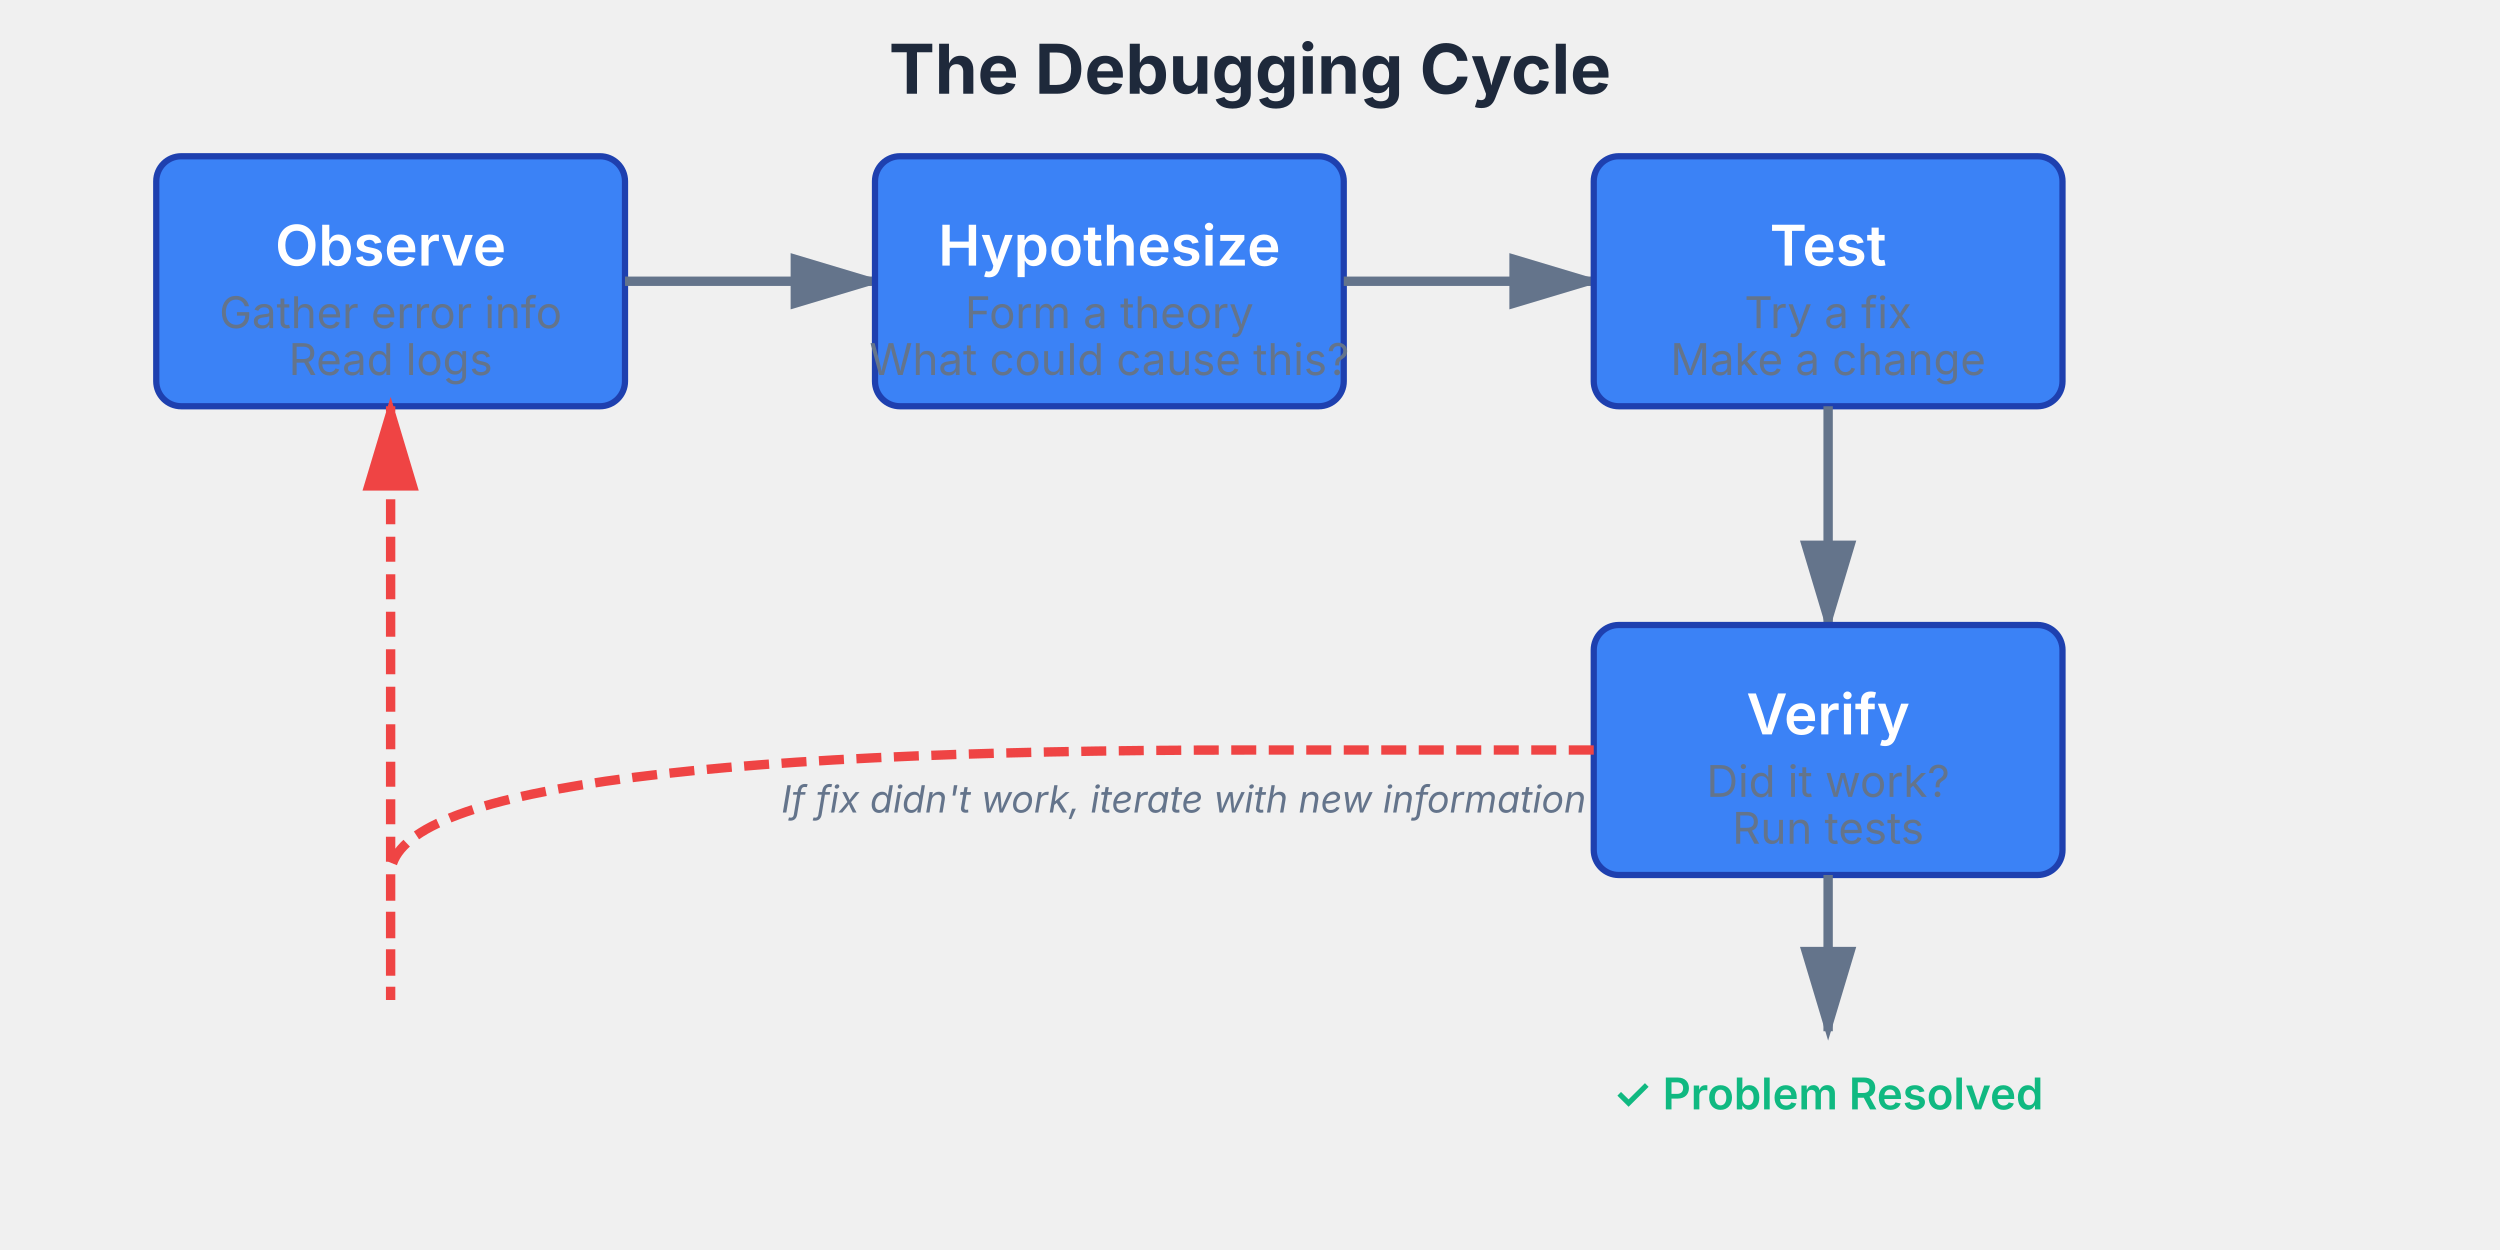
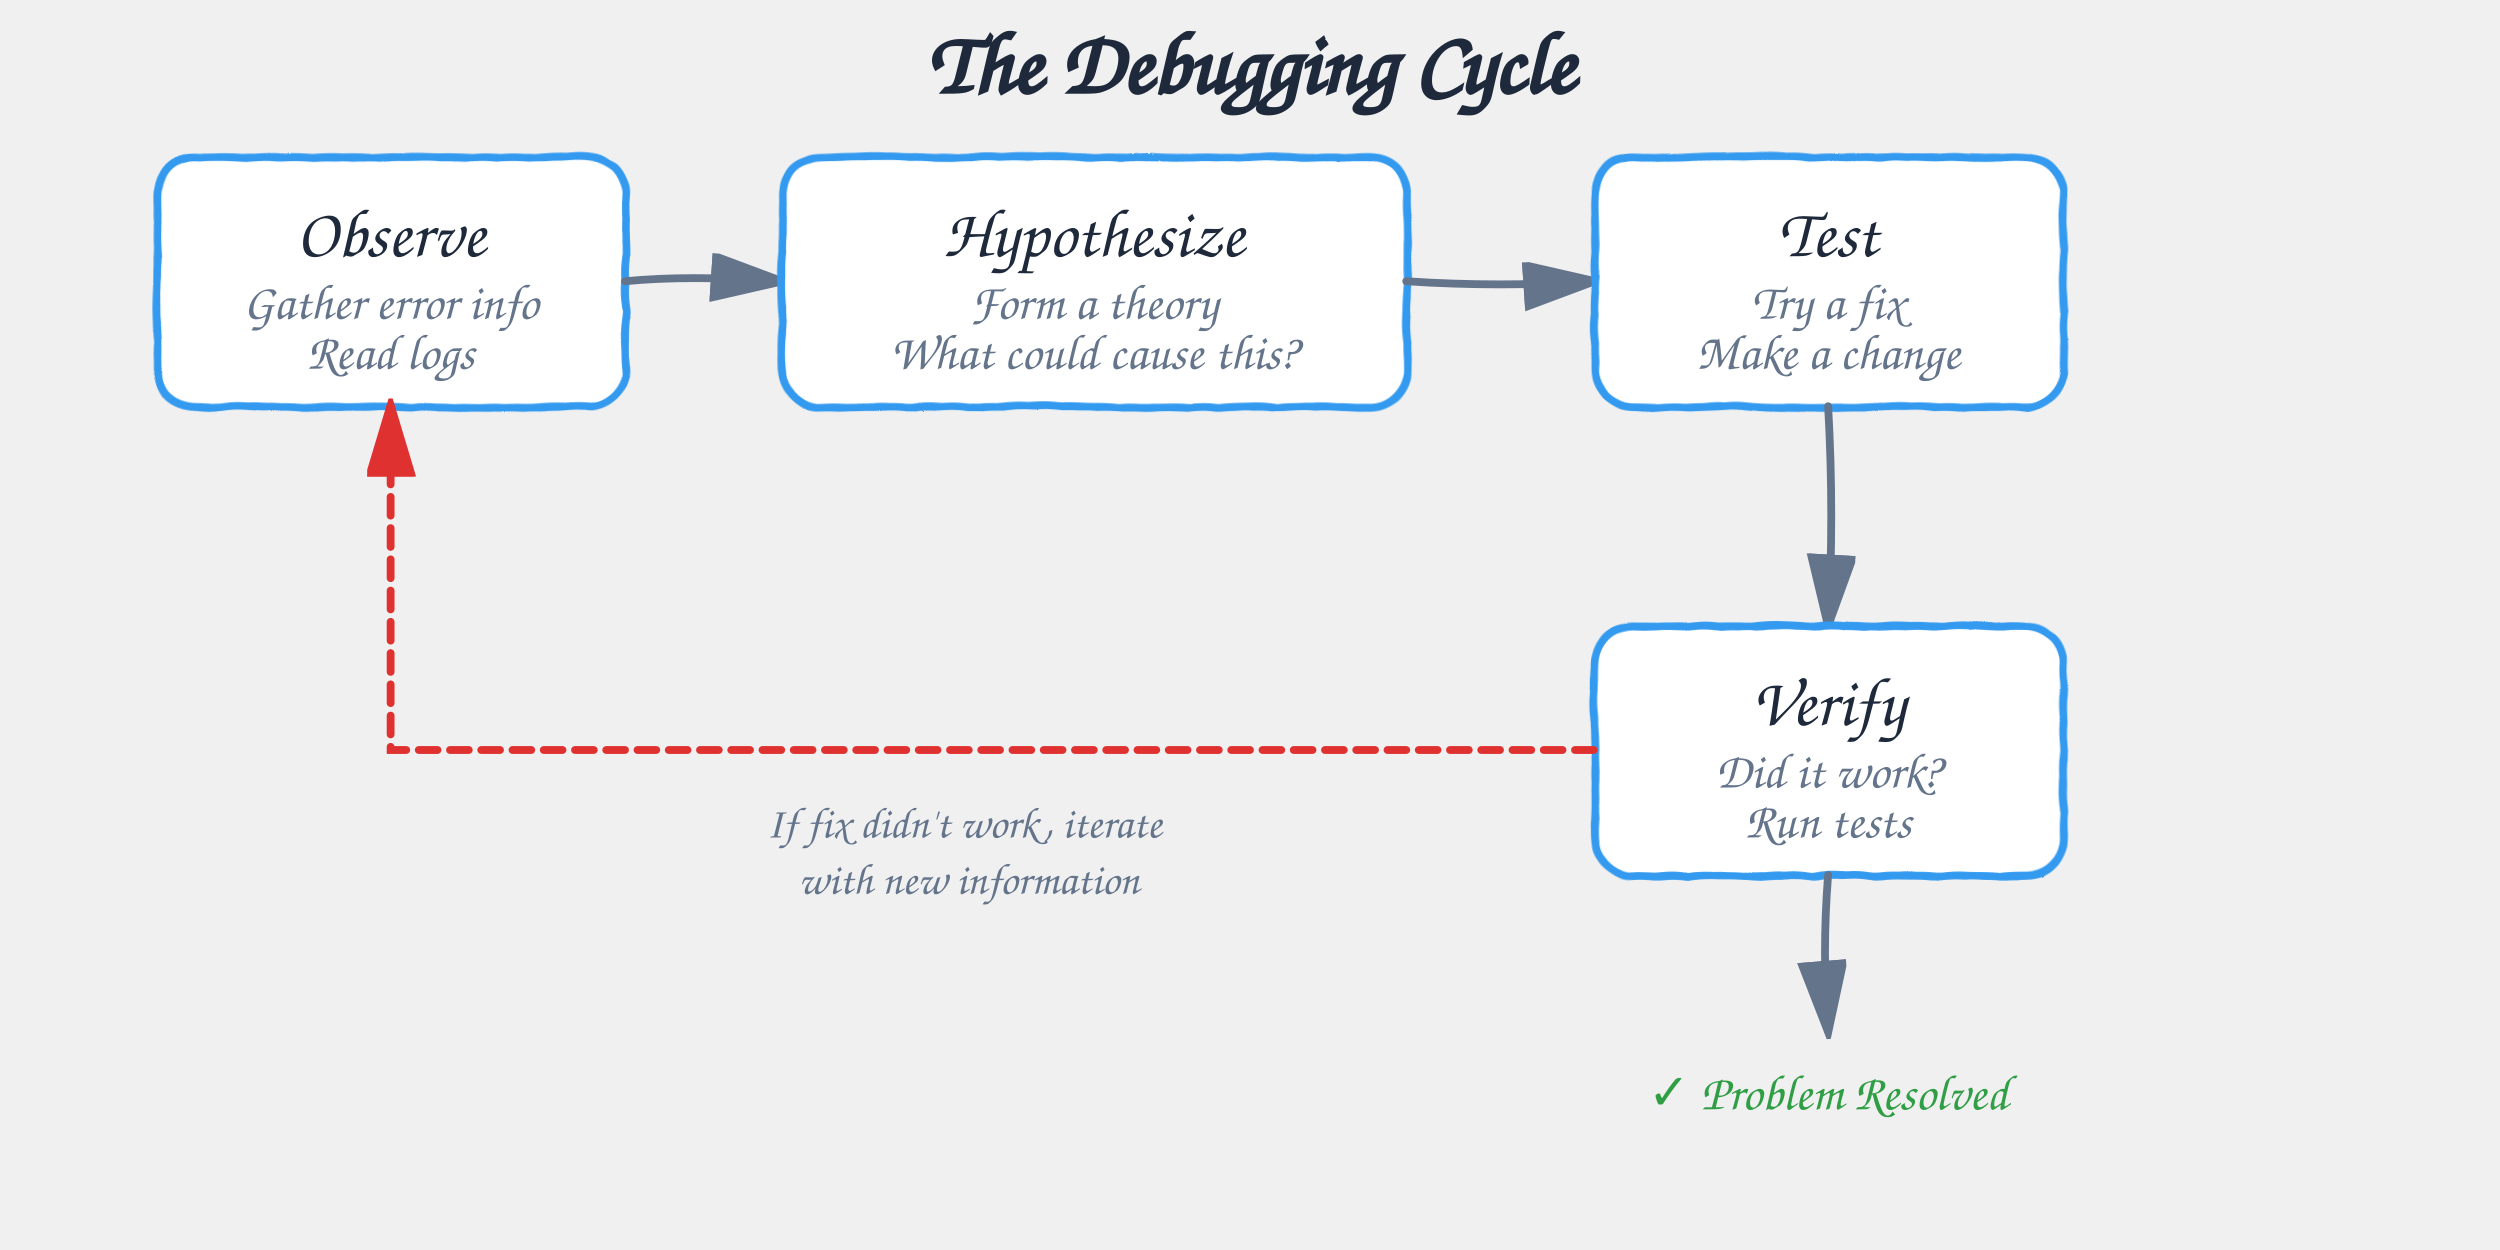
<svg xmlns="http://www.w3.org/2000/svg" viewBox="0 0 800 400" role="img" aria-labelledby="debugging-mindset-title debugging-mindset-desc">
  <defs>
+     <filter id="sketch" x="-5%" y="-5%" width="110%" height="110%">
+       <feTurbulence type="turbulence" baseFrequency="0.05" numOctaves="2" result="noise" />
+       <feDisplacementMap in="SourceGraphic" in2="noise" scale="1.2" xChannelSelector="R" yChannelSelector="G" />
+     </filter>
    <style>
-       .box { fill: #3b82f6; stroke: #1e40af; stroke-width: 2; }
-       .text { fill: white; font-family: system-ui, -apple-system, sans-serif; font-size: 18px; font-weight: 600; text-anchor: middle; }
-       .description { fill: #64748b; font-family: system-ui, -apple-system, sans-serif; font-size: 14px; text-anchor: middle; }
-       .arrow { fill: none; stroke: #64748b; stroke-width: 3; marker-end: url(#arrowhead); }
-       .feedback-arrow { fill: none; stroke: #ef4444; stroke-width: 3; stroke-dasharray: 8,4; marker-end: url(#arrowhead-red); }
-       .label { fill: #64748b; font-family: system-ui, -apple-system, sans-serif; font-size: 12px; font-style: italic; }
+       .box { fill: #fff; stroke: #339af0; stroke-width: 2.5; stroke-linejoin: round; stroke-linecap: round; filter: url(#sketch); }
+       .text { fill: #1e293b; font-family: "Caveat", "Segoe Print", "Comic Sans MS", cursive; font-size: 22px; font-weight: 600; text-anchor: middle; }
+       .description { fill: #64748b; font-family: "Caveat", "Segoe Print", "Comic Sans MS", cursive; font-size: 16px; text-anchor: middle; }
+       .arrow { fill: none; stroke: #64748b; stroke-width: 2.5; stroke-linecap: round; stroke-linejoin: round; marker-end: url(#arrowhead); }
+       .feedback-arrow { fill: none; stroke: #e03131; stroke-width: 2.5; stroke-dasharray: 6,4; stroke-linecap: round; stroke-linejoin: miter; marker-end: url(#arrowhead-red); }
+       .label { fill: #64748b; font-family: "Caveat", "Segoe Print", "Comic Sans MS", cursive; font-size: 14px; font-style: italic; }
    </style>
    <marker id="arrowhead" markerWidth="10" markerHeight="10" refX="9" refY="3" orient="auto">
-       <polygon points="0 0, 10 3, 0 6" fill="#64748b" />
+       <polygon points="0 0, 10 3, 0 6" fill="#64748b" stroke="#64748b" stroke-width="0.5" />
    </marker>
    <marker id="arrowhead-red" markerWidth="10" markerHeight="10" refX="9" refY="3" orient="auto">
-       <polygon points="0 0, 10 3, 0 6" fill="#ef4444" />
+       <polygon points="0 0, 10 3, 0 6" fill="#e03131" stroke="#e03131" stroke-width="0.5" />
    </marker>
  </defs>
-   <rect x="50" y="50" width="150" height="80" rx="8" class="box" />
-   <text x="125" y="85" class="text">Observe</text>
-   <text x="125" y="105" class="description">Gather error info</text>
-   <text x="125" y="120" class="description">Read logs</text>
-   <path d="M 200 90 L 280 90" class="arrow" />
-   <rect x="280" y="50" width="150" height="80" rx="8" class="box" />
-   <text x="355" y="85" class="text">Hypothesize</text>
-   <text x="355" y="105" class="description">Form a theory</text>
-   <text x="355" y="120" class="description">What could cause this?</text>
-   <path d="M 430 90 L 510 90" class="arrow" />
-   <rect x="510" y="50" width="150" height="80" rx="8" class="box" />
-   <text x="585" y="85" class="text">Test</text>
-   <text x="585" y="105" class="description">Try a fix</text>
-   <text x="585" y="120" class="description">Make a change</text>
-   <path d="M 585 130 L 585 200" class="arrow" />
-   <rect x="510" y="200" width="150" height="80" rx="8" class="box" />
-   <text x="585" y="235" class="text">Verify</text>
-   <text x="585" y="255" class="description">Did it work?</text>
-   <text x="585" y="270" class="description">Run tests</text>
-   <path d="M 510 240 L 400 240 Q 125 240 125 280 Q 125 320 125 320 L 125 130" class="feedback-arrow" />
-   <text x="250" y="260" class="label">If fix didn't work, iterate with new information</text>
-   <path d="M 585 280 L 585 330" class="arrow" />
-   <text x="585" y="355" class="description" style="fill: #10b981; font-weight: 600;">✓ Problem Resolved</text>
-   <text x="400" y="30" style="fill: #1e293b; font-family: system-ui, -apple-system, sans-serif; font-size: 22px; font-weight: 700; text-anchor: middle;">The Debugging Cycle</text>
+   <rect x="50" y="50" width="150" height="80" rx="12" ry="12" class="box" />
+   <text x="125" y="82" class="text">Observe</text>
+   <text x="125" y="102" class="description">Gather error info</text>
+   <text x="125" y="118" class="description">Read logs</text>
+   <path d="M 200 90 Q 220 88 250 90" class="arrow" />
+   <rect x="250" y="50" width="200" height="80" rx="12" ry="12" class="box" />
+   <text x="350" y="82" class="text">Hypothesize</text>
+   <text x="350" y="102" class="description">Form a theory</text>
+   <text x="350" y="118" class="description">What could cause this?</text>
+   <path d="M 450 90 Q 480 92 510 90" class="arrow" />
+   <rect x="510" y="50" width="150" height="80" rx="12" ry="12" class="box" />
+   <text x="585" y="82" class="text">Test</text>
+   <text x="585" y="102" class="description">Try a fix</text>
+   <text x="585" y="118" class="description">Make a change</text>
+   <path d="M 585 130 Q 587 165 585 200" class="arrow" />
+   <rect x="510" y="200" width="150" height="80" rx="12" ry="12" class="box" />
+   <text x="585" y="232" class="text">Verify</text>
+   <text x="585" y="252" class="description">Did it work?</text>
+   <text x="585" y="268" class="description">Run tests</text>
+   <path d="M 510 240 L 125 240 L 125 130" class="feedback-arrow" />
+   <text x="310" y="268" class="label" text-anchor="middle">
+     <tspan x="310" dy="0">If fix didn't work, iterate</tspan>
+     <tspan x="310" dy="18">with new information</tspan>
+   </text>
+   <path d="M 585 280 Q 583 305 585 330" class="arrow" />
+   <text x="585" y="355" class="description" style="fill: #2f9e44; font-weight: 600;">✓ Problem Resolved</text>
+   <text x="400" y="30" style="fill: #1e293b; font-family: 'Caveat', 'Segoe Print', 'Comic Sans MS', cursive; font-size: 28px; font-weight: 700; text-anchor: middle;">The Debugging Cycle</text>
</svg>
